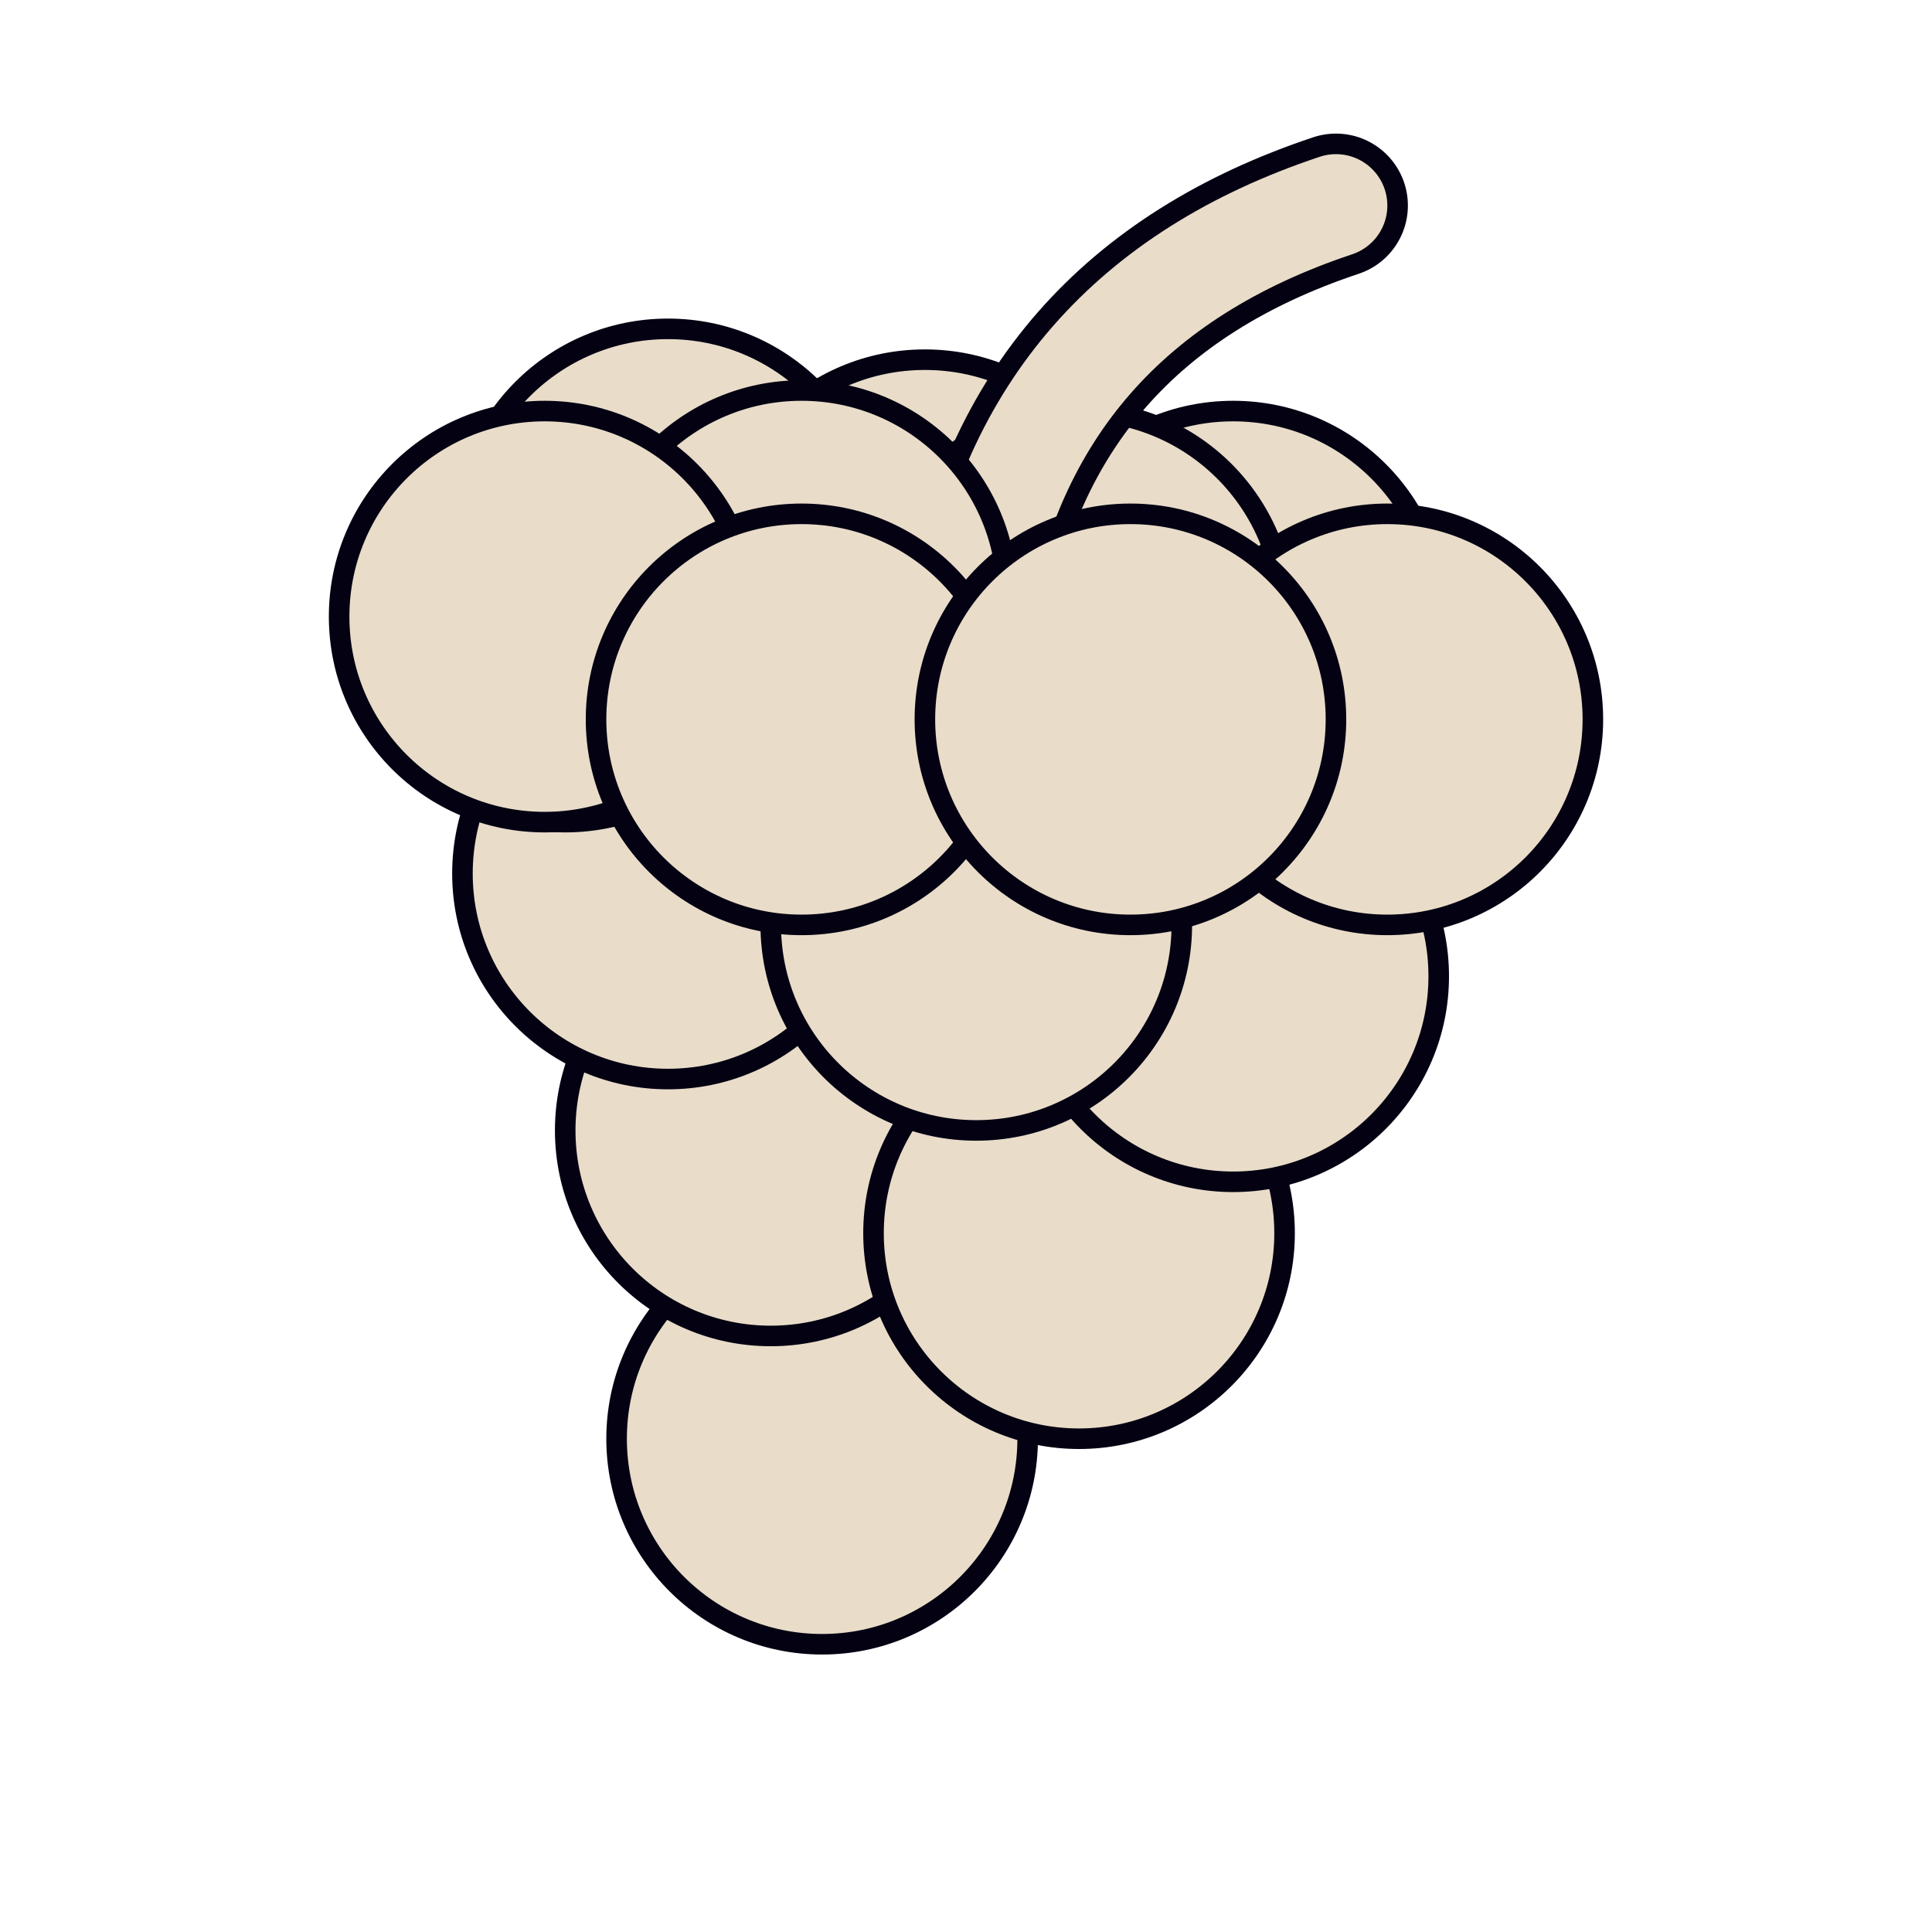
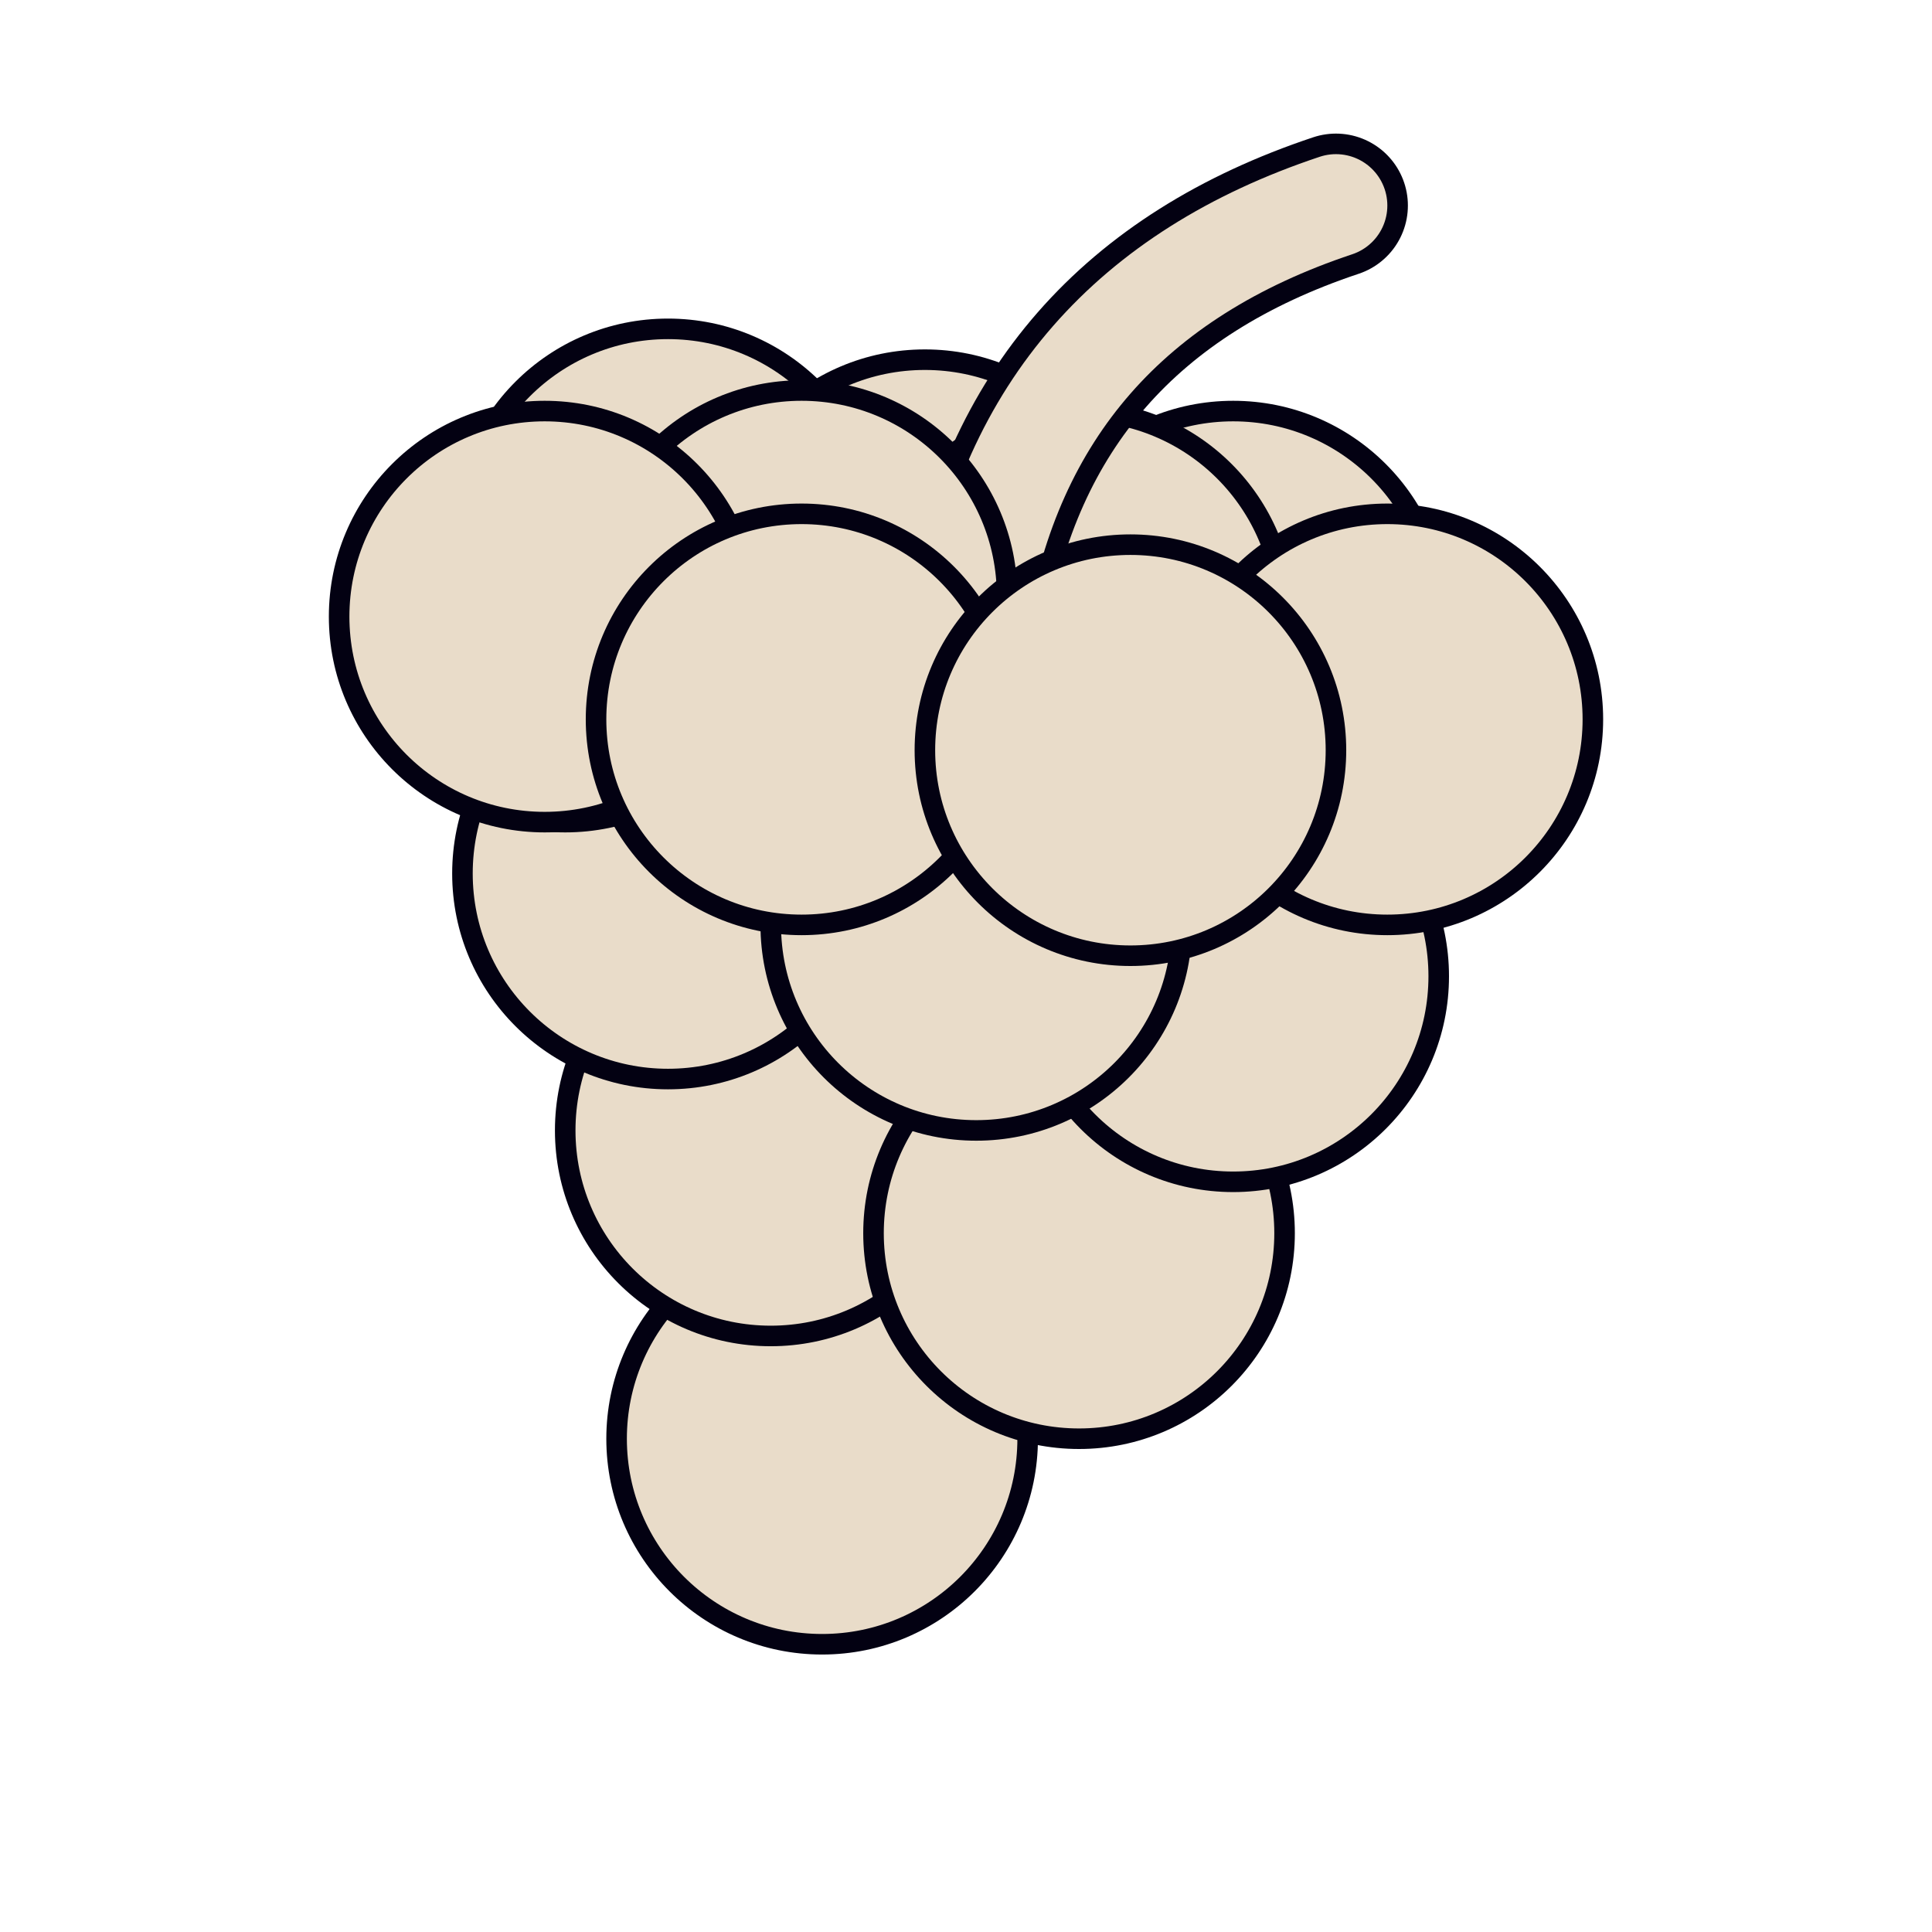
<svg xmlns="http://www.w3.org/2000/svg" width="188" height="188" viewBox="0 0 188 188" stroke="#030112" fill="#E9DCC9" stroke-linecap="round" stroke-width="2">
  <circle cx="80" cy="140" r="20" />
  <circle cx="75" cy="110" r="20" />
  <circle cx="105" cy="120" r="20" />
  <circle cx="65" cy="85" r="20" />
  <circle cx="120" cy="95" r="20" />
  <circle cx="95" cy="90" r="20" />
  <circle cx="55" cy="60" r="20" />
  <circle cx="65" cy="52" r="20" />
  <circle cx="90" cy="55" r="20" />
  <circle cx="120" cy="60" r="20" />
  <circle cx="105" cy="60" r="20" />
  <path fill="none" stroke-width="14" d="M 95 60 Q 100 30 130 20 " />
  <path class="opposite" fill="none" stroke="#E9DCC9" stroke-width="10" d="M 95 60 Q 100 30 130 20 " />
  <circle cx="78" cy="58" r="20" />
  <circle cx="53" cy="60" r="20" />
  <circle cx="78" cy="70" r="20" />
  <circle cx="135" cy="70" r="20" />
-   <circle cx="110" cy="70" r="20" />
+   <circle cx="110" cy="73" r="20" />
</svg>
